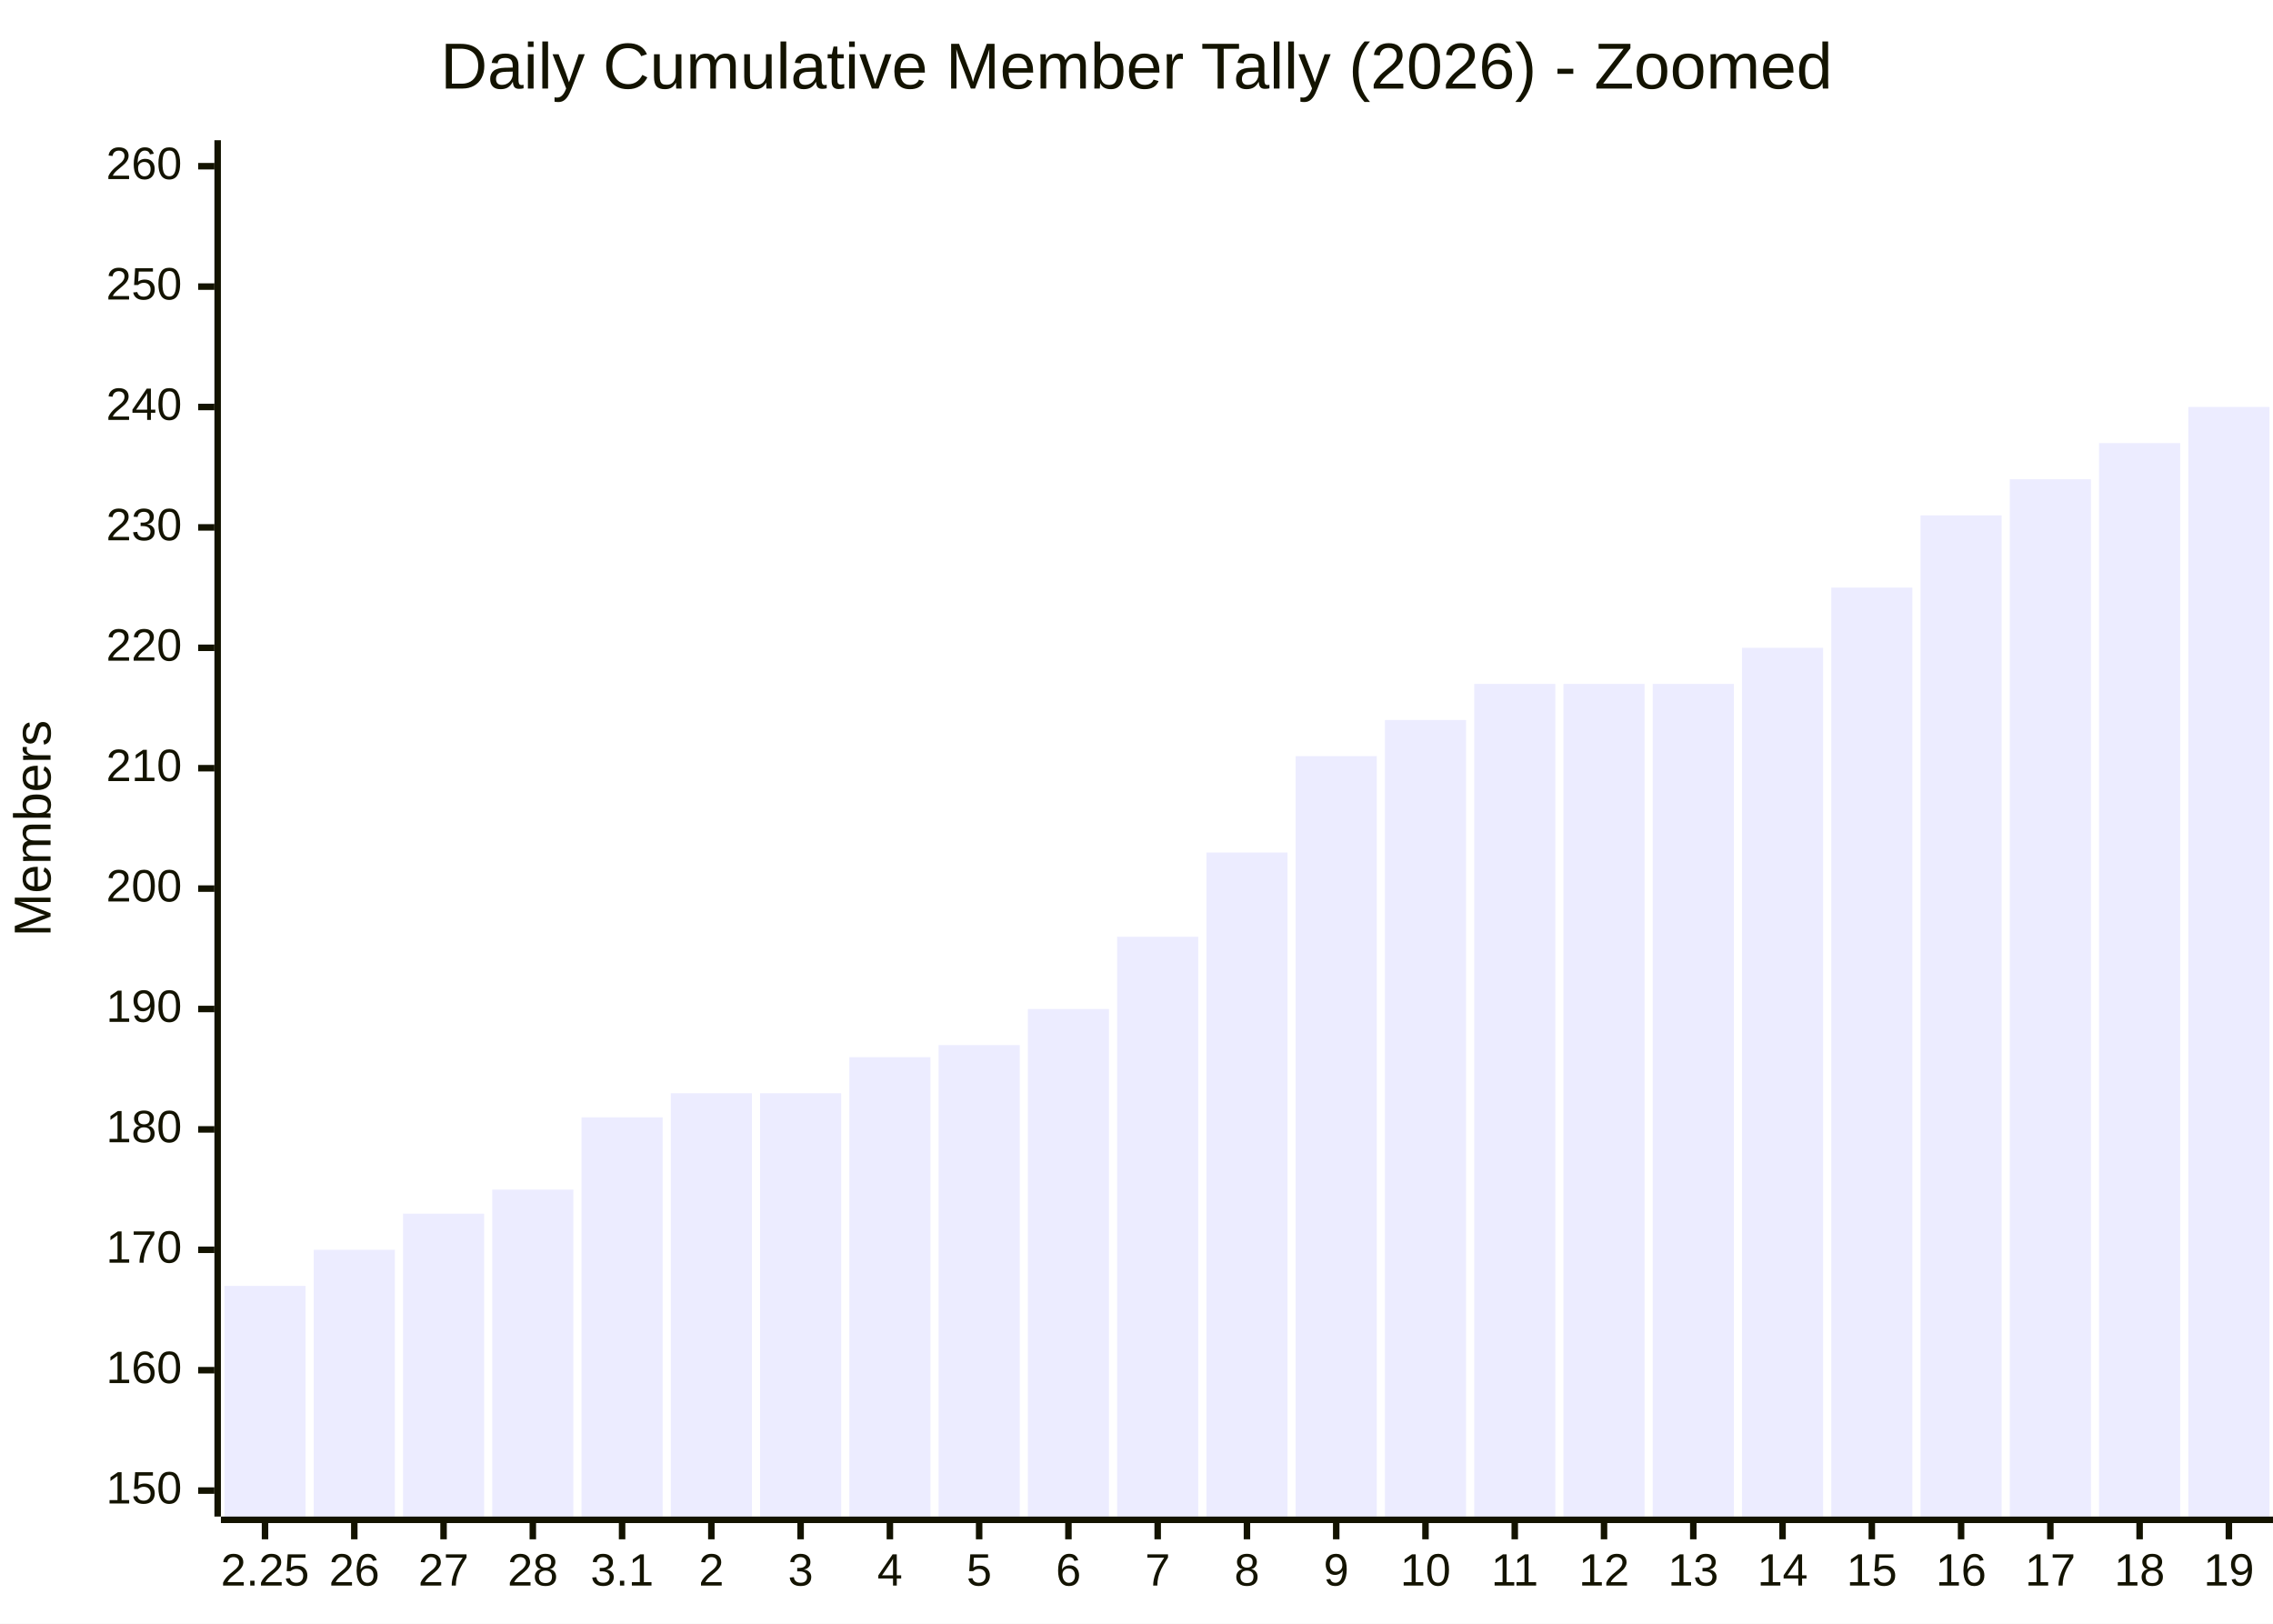
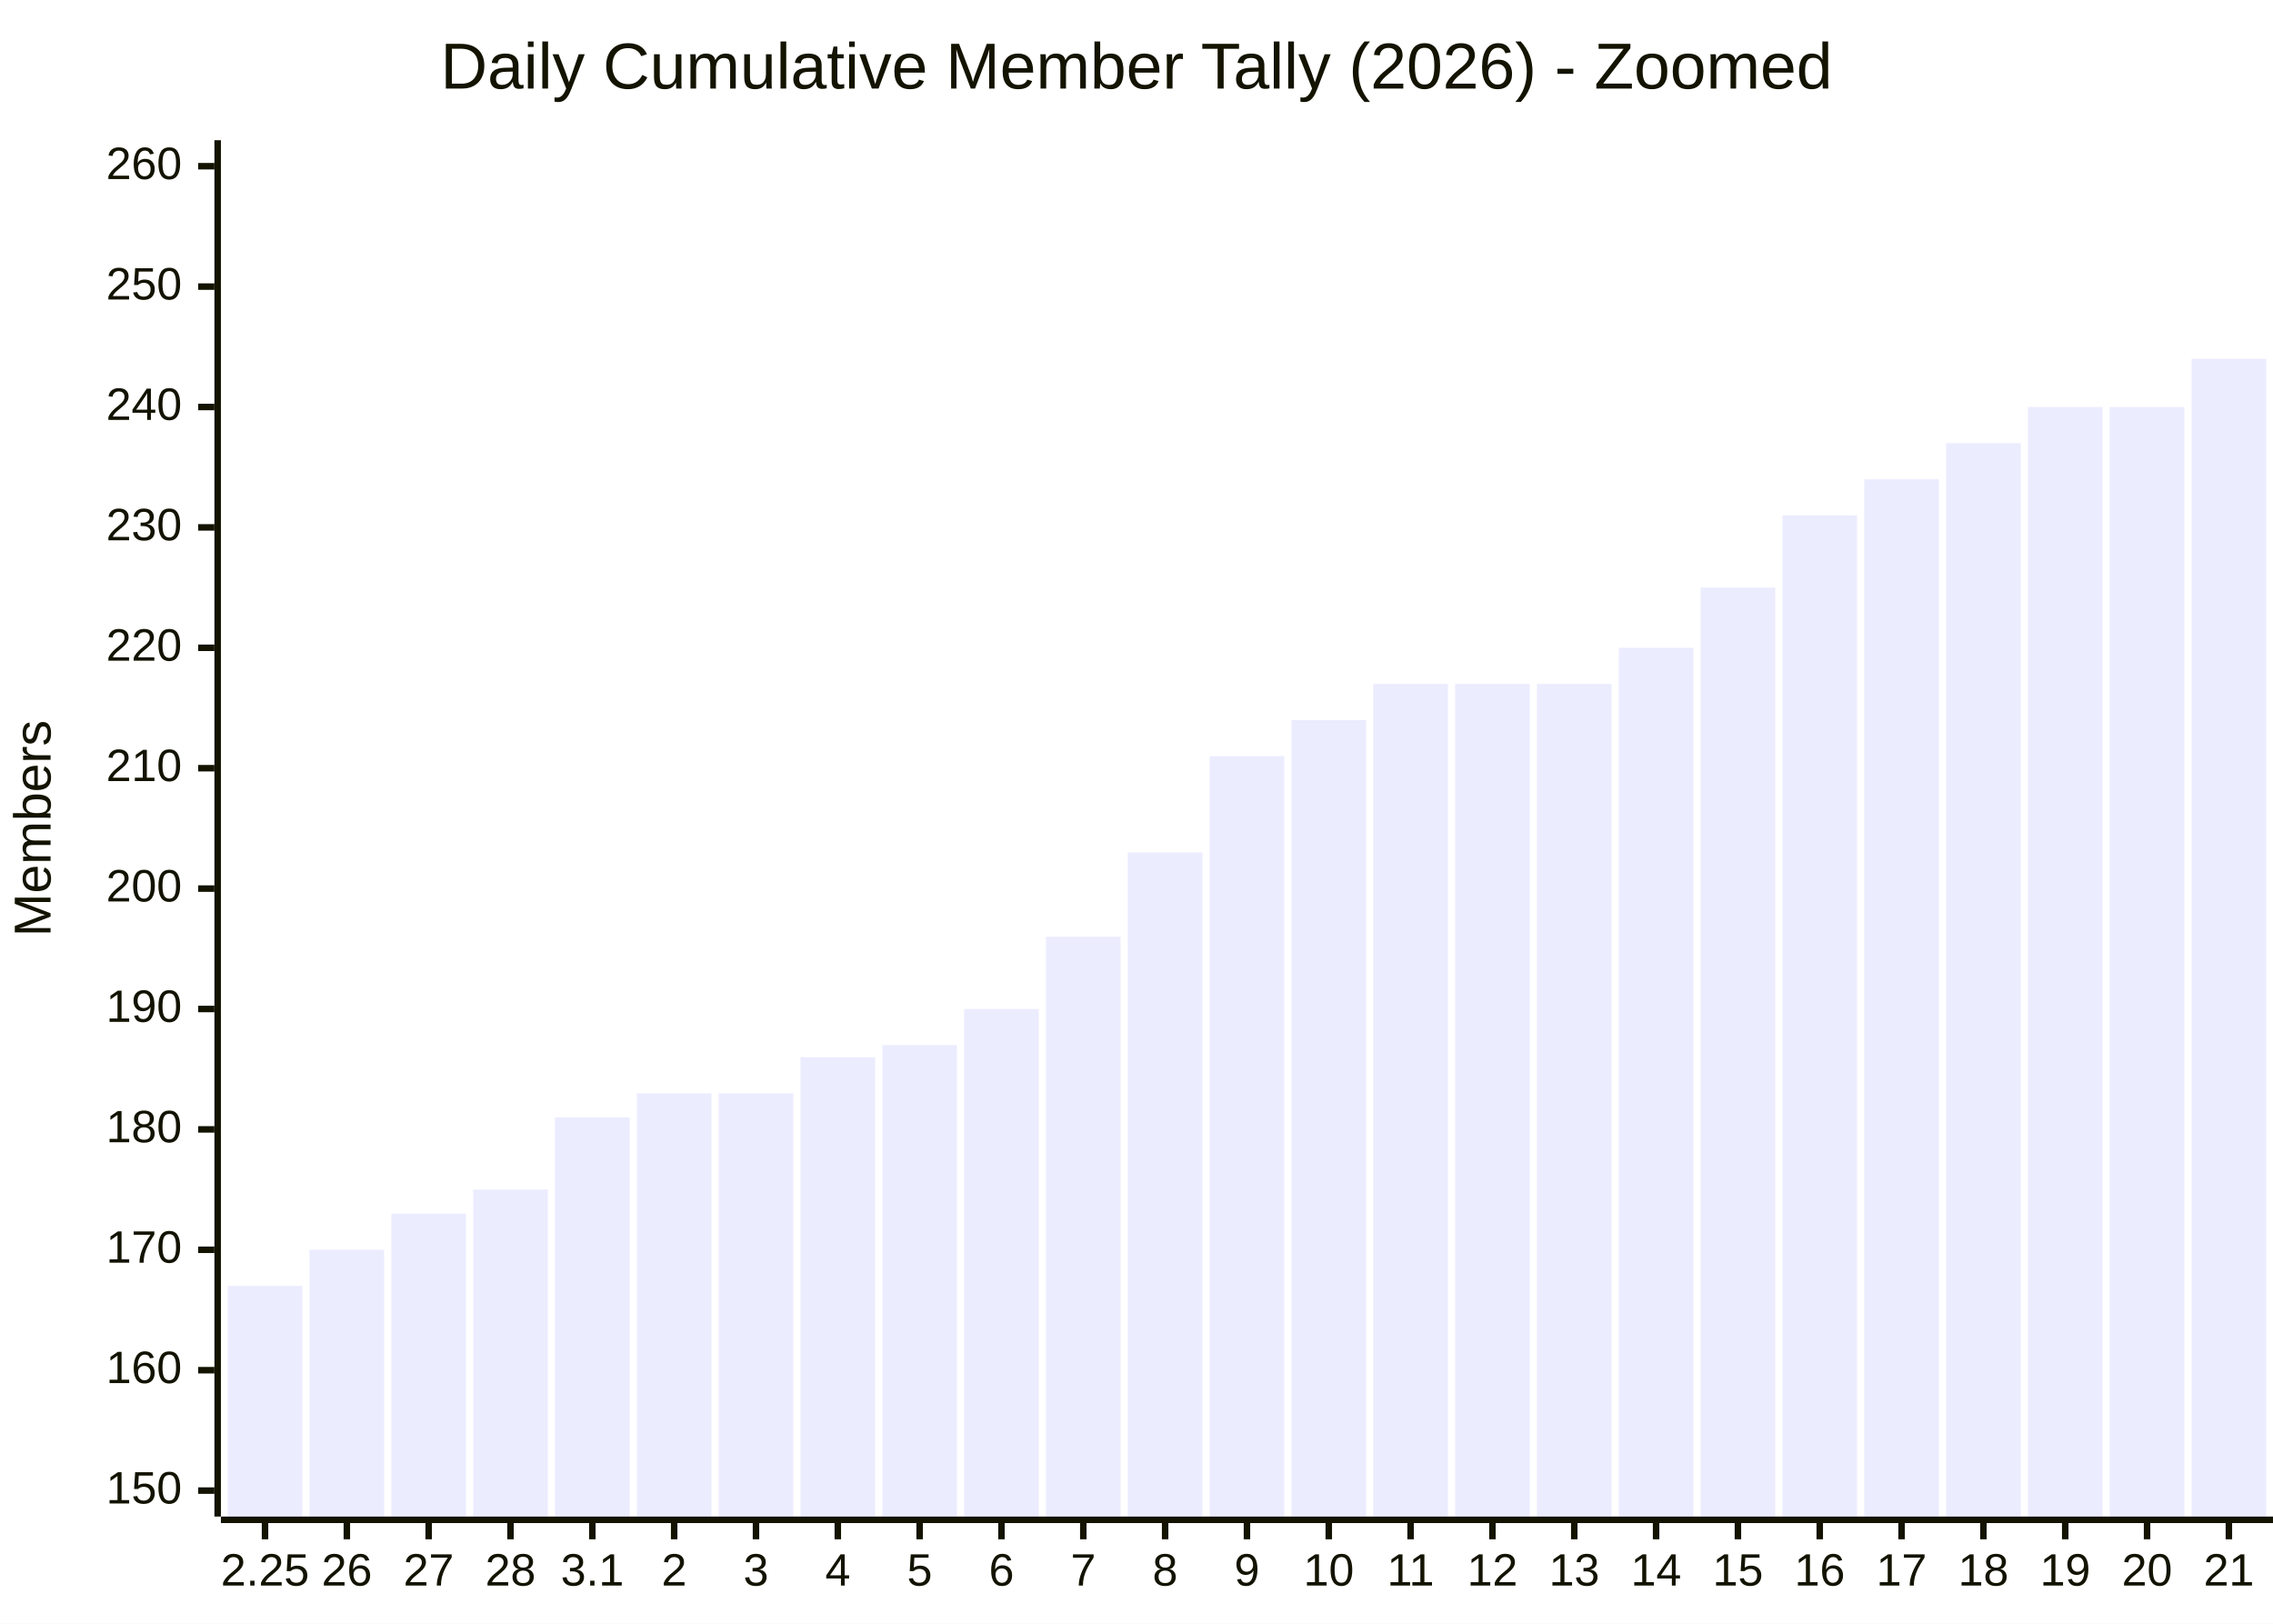
<svg xmlns="http://www.w3.org/2000/svg" id="my-svg" width="100%" style="max-width: 700px; background-color: white;" viewBox="0 0 700 500" role="graphics-document document" aria-roledescription="xychart">
  <style>#my-svg{font-family:"trebuchet ms",verdana,arial,sans-serif;font-size:16px;fill:#333;}@keyframes edge-animation-frame{from{stroke-dashoffset:0;}}@keyframes dash{to{stroke-dashoffset:0;}}#my-svg .edge-animation-slow{stroke-dasharray:9,5!important;stroke-dashoffset:900;animation:dash 50s linear infinite;stroke-linecap:round;}#my-svg .edge-animation-fast{stroke-dasharray:9,5!important;stroke-dashoffset:900;animation:dash 20s linear infinite;stroke-linecap:round;}#my-svg .error-icon{fill:#552222;}#my-svg .error-text{fill:#552222;stroke:#552222;}#my-svg .edge-thickness-normal{stroke-width:1px;}#my-svg .edge-thickness-thick{stroke-width:3.5px;}#my-svg .edge-pattern-solid{stroke-dasharray:0;}#my-svg .edge-thickness-invisible{stroke-width:0;fill:none;}#my-svg .edge-pattern-dashed{stroke-dasharray:3;}#my-svg .edge-pattern-dotted{stroke-dasharray:2;}#my-svg .marker{fill:#333333;stroke:#333333;}#my-svg .marker.cross{stroke:#333333;}#my-svg svg{font-family:"trebuchet ms",verdana,arial,sans-serif;font-size:16px;}#my-svg p{margin:0;}#my-svg :root{--mermaid-font-family:"trebuchet ms",verdana,arial,sans-serif;}</style>
  <g />
  <g class="main">
    <rect width="700" height="500" class="background" fill="white" />
    <g class="chart-title">
      <text x="0" y="0" fill="#131300" font-size="20" dominant-baseline="middle" text-anchor="middle" transform="translate(350, 21.58984) rotate(0)">Daily Cumulative Member Tally (2026) - Zoomed</text>
    </g>
    <g class="plot">
      <g class="bar-plot-0">
-         <rect x="69.127" y="395.973" width="24.981" height="71.027" fill="#ECECFF" stroke="#ECECFF" stroke-width="0" />
-         <rect x="96.618" y="384.851" width="24.981" height="82.149" fill="#ECECFF" stroke="#ECECFF" stroke-width="0" />
-         <rect x="124.108" y="373.728" width="24.981" height="93.272" fill="#ECECFF" stroke="#ECECFF" stroke-width="0" />
-         <rect x="151.599" y="366.314" width="24.981" height="100.686" fill="#ECECFF" stroke="#ECECFF" stroke-width="0" />
-         <rect x="179.09" y="344.069" width="24.981" height="122.931" fill="#ECECFF" stroke="#ECECFF" stroke-width="0" />
-         <rect x="206.581" y="336.654" width="24.981" height="130.346" fill="#ECECFF" stroke="#ECECFF" stroke-width="0" />
-         <rect x="234.071" y="336.654" width="24.981" height="130.346" fill="#ECECFF" stroke="#ECECFF" stroke-width="0" />
-         <rect x="261.562" y="325.532" width="24.981" height="141.468" fill="#ECECFF" stroke="#ECECFF" stroke-width="0" />
-         <rect x="289.053" y="321.824" width="24.981" height="145.176" fill="#ECECFF" stroke="#ECECFF" stroke-width="0" />
-         <rect x="316.544" y="310.702" width="24.981" height="156.298" fill="#ECECFF" stroke="#ECECFF" stroke-width="0" />
-         <rect x="344.034" y="288.457" width="24.981" height="178.543" fill="#ECECFF" stroke="#ECECFF" stroke-width="0" />
-         <rect x="371.525" y="262.505" width="24.981" height="204.495" fill="#ECECFF" stroke="#ECECFF" stroke-width="0" />
-         <rect x="399.016" y="232.845" width="24.981" height="234.155" fill="#ECECFF" stroke="#ECECFF" stroke-width="0" />
-         <rect x="426.507" y="221.723" width="24.981" height="245.277" fill="#ECECFF" stroke="#ECECFF" stroke-width="0" />
-         <rect x="453.998" y="210.6" width="24.981" height="256.4" fill="#ECECFF" stroke="#ECECFF" stroke-width="0" />
-         <rect x="481.488" y="210.6" width="24.981" height="256.4" fill="#ECECFF" stroke="#ECECFF" stroke-width="0" />
-         <rect x="508.979" y="210.6" width="24.981" height="256.4" fill="#ECECFF" stroke="#ECECFF" stroke-width="0" />
-         <rect x="536.47" y="199.478" width="24.981" height="267.522" fill="#ECECFF" stroke="#ECECFF" stroke-width="0" />
-         <rect x="563.961" y="180.941" width="24.981" height="286.059" fill="#ECECFF" stroke="#ECECFF" stroke-width="0" />
-         <rect x="591.451" y="158.696" width="24.981" height="308.304" fill="#ECECFF" stroke="#ECECFF" stroke-width="0" />
-         <rect x="618.942" y="147.574" width="24.981" height="319.426" fill="#ECECFF" stroke="#ECECFF" stroke-width="0" />
-         <rect x="646.433" y="136.451" width="24.981" height="330.549" fill="#ECECFF" stroke="#ECECFF" stroke-width="0" />
-         <rect x="673.924" y="125.329" width="24.981" height="341.671" fill="#ECECFF" stroke="#ECECFF" stroke-width="0" />
+         <rect x="70.126" y="395.973" width="22.982" height="71.027" fill="#ECECFF" stroke="#ECECFF" stroke-width="0" />
+         <rect x="95.326" y="384.851" width="22.982" height="82.149" fill="#ECECFF" stroke="#ECECFF" stroke-width="0" />
+         <rect x="120.526" y="373.728" width="22.982" height="93.272" fill="#ECECFF" stroke="#ECECFF" stroke-width="0" />
+         <rect x="145.726" y="366.314" width="22.982" height="100.686" fill="#ECECFF" stroke="#ECECFF" stroke-width="0" />
+         <rect x="170.926" y="344.069" width="22.982" height="122.931" fill="#ECECFF" stroke="#ECECFF" stroke-width="0" />
+         <rect x="196.125" y="336.654" width="22.982" height="130.346" fill="#ECECFF" stroke="#ECECFF" stroke-width="0" />
+         <rect x="221.325" y="336.654" width="22.982" height="130.346" fill="#ECECFF" stroke="#ECECFF" stroke-width="0" />
+         <rect x="246.525" y="325.532" width="22.982" height="141.468" fill="#ECECFF" stroke="#ECECFF" stroke-width="0" />
+         <rect x="271.725" y="321.824" width="22.982" height="145.176" fill="#ECECFF" stroke="#ECECFF" stroke-width="0" />
+         <rect x="296.925" y="310.702" width="22.982" height="156.298" fill="#ECECFF" stroke="#ECECFF" stroke-width="0" />
+         <rect x="322.125" y="288.457" width="22.982" height="178.543" fill="#ECECFF" stroke="#ECECFF" stroke-width="0" />
+         <rect x="347.325" y="262.505" width="22.982" height="204.495" fill="#ECECFF" stroke="#ECECFF" stroke-width="0" />
+         <rect x="372.524" y="232.845" width="22.982" height="234.155" fill="#ECECFF" stroke="#ECECFF" stroke-width="0" />
+         <rect x="397.724" y="221.723" width="22.982" height="245.277" fill="#ECECFF" stroke="#ECECFF" stroke-width="0" />
+         <rect x="422.924" y="210.6" width="22.982" height="256.4" fill="#ECECFF" stroke="#ECECFF" stroke-width="0" />
+         <rect x="448.124" y="210.6" width="22.982" height="256.4" fill="#ECECFF" stroke="#ECECFF" stroke-width="0" />
+         <rect x="473.324" y="210.6" width="22.982" height="256.4" fill="#ECECFF" stroke="#ECECFF" stroke-width="0" />
+         <rect x="498.524" y="199.478" width="22.982" height="267.522" fill="#ECECFF" stroke="#ECECFF" stroke-width="0" />
+         <rect x="523.724" y="180.941" width="22.982" height="286.059" fill="#ECECFF" stroke="#ECECFF" stroke-width="0" />
+         <rect x="548.924" y="158.696" width="22.982" height="308.304" fill="#ECECFF" stroke="#ECECFF" stroke-width="0" />
+         <rect x="574.123" y="147.574" width="22.982" height="319.426" fill="#ECECFF" stroke="#ECECFF" stroke-width="0" />
+         <rect x="599.323" y="136.451" width="22.982" height="330.549" fill="#ECECFF" stroke="#ECECFF" stroke-width="0" />
+         <rect x="624.523" y="125.329" width="22.982" height="341.671" fill="#ECECFF" stroke="#ECECFF" stroke-width="0" />
+         <rect x="649.723" y="125.329" width="22.982" height="341.671" fill="#ECECFF" stroke="#ECECFF" stroke-width="0" />
+         <rect x="674.923" y="110.499" width="22.982" height="356.501" fill="#ECECFF" stroke="#ECECFF" stroke-width="0" />
      </g>
    </g>
    <g class="bottom-axis">
      <g class="axis-line">
        <path d="M 68.031,468 L 700,468" fill="none" stroke="#131300" stroke-width="2" />
      </g>
      <g class="label">
        <text x="0" y="0" fill="#131300" font-size="14" dominant-baseline="text-before-edge" text-anchor="middle" transform="translate(81.61719, 479) rotate(0)">2.25</text>
-         <text x="0" y="0" fill="#131300" font-size="14" dominant-baseline="text-before-edge" text-anchor="middle" transform="translate(109.108, 479) rotate(0)">26</text>
-         <text x="0" y="0" fill="#131300" font-size="14" dominant-baseline="text-before-edge" text-anchor="middle" transform="translate(136.5987, 479) rotate(0)">27</text>
-         <text x="0" y="0" fill="#131300" font-size="14" dominant-baseline="text-before-edge" text-anchor="middle" transform="translate(164.0895, 479) rotate(0)">28</text>
-         <text x="0" y="0" fill="#131300" font-size="14" dominant-baseline="text-before-edge" text-anchor="middle" transform="translate(191.5803, 479) rotate(0)">3.1</text>
-         <text x="0" y="0" fill="#131300" font-size="14" dominant-baseline="text-before-edge" text-anchor="middle" transform="translate(219.071, 479) rotate(0)">2</text>
-         <text x="0" y="0" fill="#131300" font-size="14" dominant-baseline="text-before-edge" text-anchor="middle" transform="translate(246.5618, 479) rotate(0)">3</text>
-         <text x="0" y="0" fill="#131300" font-size="14" dominant-baseline="text-before-edge" text-anchor="middle" transform="translate(274.0526, 479) rotate(0)">4</text>
-         <text x="0" y="0" fill="#131300" font-size="14" dominant-baseline="text-before-edge" text-anchor="middle" transform="translate(301.5433, 479) rotate(0)">5</text>
-         <text x="0" y="0" fill="#131300" font-size="14" dominant-baseline="text-before-edge" text-anchor="middle" transform="translate(329.0341, 479) rotate(0)">6</text>
-         <text x="0" y="0" fill="#131300" font-size="14" dominant-baseline="text-before-edge" text-anchor="middle" transform="translate(356.5249, 479) rotate(0)">7</text>
-         <text x="0" y="0" fill="#131300" font-size="14" dominant-baseline="text-before-edge" text-anchor="middle" transform="translate(384.0156, 479) rotate(0)">8</text>
-         <text x="0" y="0" fill="#131300" font-size="14" dominant-baseline="text-before-edge" text-anchor="middle" transform="translate(411.5064, 479) rotate(0)">9</text>
-         <text x="0" y="0" fill="#131300" font-size="14" dominant-baseline="text-before-edge" text-anchor="middle" transform="translate(438.9972, 479) rotate(0)">10</text>
-         <text x="0" y="0" fill="#131300" font-size="14" dominant-baseline="text-before-edge" text-anchor="middle" transform="translate(466.4879, 479) rotate(0)">11</text>
-         <text x="0" y="0" fill="#131300" font-size="14" dominant-baseline="text-before-edge" text-anchor="middle" transform="translate(493.9787, 479) rotate(0)">12</text>
-         <text x="0" y="0" fill="#131300" font-size="14" dominant-baseline="text-before-edge" text-anchor="middle" transform="translate(521.4695, 479) rotate(0)">13</text>
-         <text x="0" y="0" fill="#131300" font-size="14" dominant-baseline="text-before-edge" text-anchor="middle" transform="translate(548.9602, 479) rotate(0)">14</text>
-         <text x="0" y="0" fill="#131300" font-size="14" dominant-baseline="text-before-edge" text-anchor="middle" transform="translate(576.451, 479) rotate(0)">15</text>
-         <text x="0" y="0" fill="#131300" font-size="14" dominant-baseline="text-before-edge" text-anchor="middle" transform="translate(603.9418, 479) rotate(0)">16</text>
-         <text x="0" y="0" fill="#131300" font-size="14" dominant-baseline="text-before-edge" text-anchor="middle" transform="translate(631.4325, 479) rotate(0)">17</text>
-         <text x="0" y="0" fill="#131300" font-size="14" dominant-baseline="text-before-edge" text-anchor="middle" transform="translate(658.9233, 479) rotate(0)">18</text>
-         <text x="0" y="0" fill="#131300" font-size="14" dominant-baseline="text-before-edge" text-anchor="middle" transform="translate(686.4141, 479) rotate(0)">19</text>
+         <text x="0" y="0" fill="#131300" font-size="14" dominant-baseline="text-before-edge" text-anchor="middle" transform="translate(106.8171, 479) rotate(0)">26</text>
+         <text x="0" y="0" fill="#131300" font-size="14" dominant-baseline="text-before-edge" text-anchor="middle" transform="translate(132.0169, 479) rotate(0)">27</text>
+         <text x="0" y="0" fill="#131300" font-size="14" dominant-baseline="text-before-edge" text-anchor="middle" transform="translate(157.2168, 479) rotate(0)">28</text>
+         <text x="0" y="0" fill="#131300" font-size="14" dominant-baseline="text-before-edge" text-anchor="middle" transform="translate(182.4167, 479) rotate(0)">3.1</text>
+         <text x="0" y="0" fill="#131300" font-size="14" dominant-baseline="text-before-edge" text-anchor="middle" transform="translate(207.6165, 479) rotate(0)">2</text>
+         <text x="0" y="0" fill="#131300" font-size="14" dominant-baseline="text-before-edge" text-anchor="middle" transform="translate(232.8164, 479) rotate(0)">3</text>
+         <text x="0" y="0" fill="#131300" font-size="14" dominant-baseline="text-before-edge" text-anchor="middle" transform="translate(258.0163, 479) rotate(0)">4</text>
+         <text x="0" y="0" fill="#131300" font-size="14" dominant-baseline="text-before-edge" text-anchor="middle" transform="translate(283.2161, 479) rotate(0)">5</text>
+         <text x="0" y="0" fill="#131300" font-size="14" dominant-baseline="text-before-edge" text-anchor="middle" transform="translate(308.416, 479) rotate(0)">6</text>
+         <text x="0" y="0" fill="#131300" font-size="14" dominant-baseline="text-before-edge" text-anchor="middle" transform="translate(333.6159, 479) rotate(0)">7</text>
+         <text x="0" y="0" fill="#131300" font-size="14" dominant-baseline="text-before-edge" text-anchor="middle" transform="translate(358.8158, 479) rotate(0)">8</text>
+         <text x="0" y="0" fill="#131300" font-size="14" dominant-baseline="text-before-edge" text-anchor="middle" transform="translate(384.0156, 479) rotate(0)">9</text>
+         <text x="0" y="0" fill="#131300" font-size="14" dominant-baseline="text-before-edge" text-anchor="middle" transform="translate(409.2155, 479) rotate(0)">10</text>
+         <text x="0" y="0" fill="#131300" font-size="14" dominant-baseline="text-before-edge" text-anchor="middle" transform="translate(434.4154, 479) rotate(0)">11</text>
+         <text x="0" y="0" fill="#131300" font-size="14" dominant-baseline="text-before-edge" text-anchor="middle" transform="translate(459.6152, 479) rotate(0)">12</text>
+         <text x="0" y="0" fill="#131300" font-size="14" dominant-baseline="text-before-edge" text-anchor="middle" transform="translate(484.8151, 479) rotate(0)">13</text>
+         <text x="0" y="0" fill="#131300" font-size="14" dominant-baseline="text-before-edge" text-anchor="middle" transform="translate(510.015, 479) rotate(0)">14</text>
+         <text x="0" y="0" fill="#131300" font-size="14" dominant-baseline="text-before-edge" text-anchor="middle" transform="translate(535.2148, 479) rotate(0)">15</text>
+         <text x="0" y="0" fill="#131300" font-size="14" dominant-baseline="text-before-edge" text-anchor="middle" transform="translate(560.4147, 479) rotate(0)">16</text>
+         <text x="0" y="0" fill="#131300" font-size="14" dominant-baseline="text-before-edge" text-anchor="middle" transform="translate(585.6146, 479) rotate(0)">17</text>
+         <text x="0" y="0" fill="#131300" font-size="14" dominant-baseline="text-before-edge" text-anchor="middle" transform="translate(610.8145, 479) rotate(0)">18</text>
+         <text x="0" y="0" fill="#131300" font-size="14" dominant-baseline="text-before-edge" text-anchor="middle" transform="translate(636.0143, 479) rotate(0)">19</text>
+         <text x="0" y="0" fill="#131300" font-size="14" dominant-baseline="text-before-edge" text-anchor="middle" transform="translate(661.2142, 479) rotate(0)">20</text>
+         <text x="0" y="0" fill="#131300" font-size="14" dominant-baseline="text-before-edge" text-anchor="middle" transform="translate(686.4141, 479) rotate(0)">21</text>
      </g>
      <g class="ticks">
        <path d="M 81.617,469 L 81.617,474" fill="none" stroke="#131300" stroke-width="2" />
-         <path d="M 109.108,469 L 109.108,474" fill="none" stroke="#131300" stroke-width="2" />
-         <path d="M 136.599,469 L 136.599,474" fill="none" stroke="#131300" stroke-width="2" />
-         <path d="M 164.089,469 L 164.089,474" fill="none" stroke="#131300" stroke-width="2" />
-         <path d="M 191.58,469 L 191.58,474" fill="none" stroke="#131300" stroke-width="2" />
-         <path d="M 219.071,469 L 219.071,474" fill="none" stroke="#131300" stroke-width="2" />
-         <path d="M 246.562,469 L 246.562,474" fill="none" stroke="#131300" stroke-width="2" />
-         <path d="M 274.053,469 L 274.053,474" fill="none" stroke="#131300" stroke-width="2" />
-         <path d="M 301.543,469 L 301.543,474" fill="none" stroke="#131300" stroke-width="2" />
-         <path d="M 329.034,469 L 329.034,474" fill="none" stroke="#131300" stroke-width="2" />
-         <path d="M 356.525,469 L 356.525,474" fill="none" stroke="#131300" stroke-width="2" />
+         <path d="M 106.817,469 L 106.817,474" fill="none" stroke="#131300" stroke-width="2" />
+         <path d="M 132.017,469 L 132.017,474" fill="none" stroke="#131300" stroke-width="2" />
+         <path d="M 157.217,469 L 157.217,474" fill="none" stroke="#131300" stroke-width="2" />
+         <path d="M 182.417,469 L 182.417,474" fill="none" stroke="#131300" stroke-width="2" />
+         <path d="M 207.617,469 L 207.617,474" fill="none" stroke="#131300" stroke-width="2" />
+         <path d="M 232.816,469 L 232.816,474" fill="none" stroke="#131300" stroke-width="2" />
+         <path d="M 258.016,469 L 258.016,474" fill="none" stroke="#131300" stroke-width="2" />
+         <path d="M 283.216,469 L 283.216,474" fill="none" stroke="#131300" stroke-width="2" />
+         <path d="M 308.416,469 L 308.416,474" fill="none" stroke="#131300" stroke-width="2" />
+         <path d="M 333.616,469 L 333.616,474" fill="none" stroke="#131300" stroke-width="2" />
+         <path d="M 358.816,469 L 358.816,474" fill="none" stroke="#131300" stroke-width="2" />
        <path d="M 384.016,469 L 384.016,474" fill="none" stroke="#131300" stroke-width="2" />
-         <path d="M 411.506,469 L 411.506,474" fill="none" stroke="#131300" stroke-width="2" />
-         <path d="M 438.997,469 L 438.997,474" fill="none" stroke="#131300" stroke-width="2" />
-         <path d="M 466.488,469 L 466.488,474" fill="none" stroke="#131300" stroke-width="2" />
-         <path d="M 493.979,469 L 493.979,474" fill="none" stroke="#131300" stroke-width="2" />
-         <path d="M 521.469,469 L 521.469,474" fill="none" stroke="#131300" stroke-width="2" />
-         <path d="M 548.96,469 L 548.96,474" fill="none" stroke="#131300" stroke-width="2" />
-         <path d="M 576.451,469 L 576.451,474" fill="none" stroke="#131300" stroke-width="2" />
-         <path d="M 603.942,469 L 603.942,474" fill="none" stroke="#131300" stroke-width="2" />
-         <path d="M 631.433,469 L 631.433,474" fill="none" stroke="#131300" stroke-width="2" />
-         <path d="M 658.923,469 L 658.923,474" fill="none" stroke="#131300" stroke-width="2" />
+         <path d="M 409.215,469 L 409.215,474" fill="none" stroke="#131300" stroke-width="2" />
+         <path d="M 434.415,469 L 434.415,474" fill="none" stroke="#131300" stroke-width="2" />
+         <path d="M 459.615,469 L 459.615,474" fill="none" stroke="#131300" stroke-width="2" />
+         <path d="M 484.815,469 L 484.815,474" fill="none" stroke="#131300" stroke-width="2" />
+         <path d="M 510.015,469 L 510.015,474" fill="none" stroke="#131300" stroke-width="2" />
+         <path d="M 535.215,469 L 535.215,474" fill="none" stroke="#131300" stroke-width="2" />
+         <path d="M 560.415,469 L 560.415,474" fill="none" stroke="#131300" stroke-width="2" />
+         <path d="M 585.615,469 L 585.615,474" fill="none" stroke="#131300" stroke-width="2" />
+         <path d="M 610.814,469 L 610.814,474" fill="none" stroke="#131300" stroke-width="2" />
+         <path d="M 636.014,469 L 636.014,474" fill="none" stroke="#131300" stroke-width="2" />
+         <path d="M 661.214,469 L 661.214,474" fill="none" stroke="#131300" stroke-width="2" />
        <path d="M 686.414,469 L 686.414,474" fill="none" stroke="#131300" stroke-width="2" />
      </g>
    </g>
    <g class="left-axis">
      <g class="axisl-line">
        <path d="M 67.031,43.18 L 67.031,467" fill="none" stroke="#131300" stroke-width="2" />
      </g>
      <g class="label">
        <text x="0" y="0" fill="#131300" font-size="14" dominant-baseline="middle" text-anchor="end" transform="translate(56.03125, 51.17969) rotate(0)">260</text>
        <text x="0" y="0" fill="#131300" font-size="14" dominant-baseline="middle" text-anchor="end" transform="translate(56.03125, 88.25426) rotate(0)">250</text>
        <text x="0" y="0" fill="#131300" font-size="14" dominant-baseline="middle" text-anchor="end" transform="translate(56.03125, 125.3288) rotate(0)">240</text>
        <text x="0" y="0" fill="#131300" font-size="14" dominant-baseline="middle" text-anchor="end" transform="translate(56.03125, 162.4034) rotate(0)">230</text>
        <text x="0" y="0" fill="#131300" font-size="14" dominant-baseline="middle" text-anchor="end" transform="translate(56.03125, 199.478) rotate(0)">220</text>
        <text x="0" y="0" fill="#131300" font-size="14" dominant-baseline="middle" text-anchor="end" transform="translate(56.03125, 236.5526) rotate(0)">210</text>
        <text x="0" y="0" fill="#131300" font-size="14" dominant-baseline="middle" text-anchor="end" transform="translate(56.03125, 273.6271) rotate(0)">200</text>
        <text x="0" y="0" fill="#131300" font-size="14" dominant-baseline="middle" text-anchor="end" transform="translate(56.03125, 310.7017) rotate(0)">190</text>
        <text x="0" y="0" fill="#131300" font-size="14" dominant-baseline="middle" text-anchor="end" transform="translate(56.03125, 347.7763) rotate(0)">180</text>
        <text x="0" y="0" fill="#131300" font-size="14" dominant-baseline="middle" text-anchor="end" transform="translate(56.03125, 384.8509) rotate(0)">170</text>
        <text x="0" y="0" fill="#131300" font-size="14" dominant-baseline="middle" text-anchor="end" transform="translate(56.03125, 421.9254) rotate(0)">160</text>
        <text x="0" y="0" fill="#131300" font-size="14" dominant-baseline="middle" text-anchor="end" transform="translate(56.03125, 459) rotate(0)">150</text>
      </g>
      <g class="ticks">
        <path d="M 66.031,51.18 L 61.031,51.18" fill="none" stroke="#131300" stroke-width="2" />
        <path d="M 66.031,88.254 L 61.031,88.254" fill="none" stroke="#131300" stroke-width="2" />
        <path d="M 66.031,125.329 L 61.031,125.329" fill="none" stroke="#131300" stroke-width="2" />
        <path d="M 66.031,162.403 L 61.031,162.403" fill="none" stroke="#131300" stroke-width="2" />
        <path d="M 66.031,199.478 L 61.031,199.478" fill="none" stroke="#131300" stroke-width="2" />
        <path d="M 66.031,236.553 L 61.031,236.553" fill="none" stroke="#131300" stroke-width="2" />
        <path d="M 66.031,273.627 L 61.031,273.627" fill="none" stroke="#131300" stroke-width="2" />
        <path d="M 66.031,310.702 L 61.031,310.702" fill="none" stroke="#131300" stroke-width="2" />
        <path d="M 66.031,347.776 L 61.031,347.776" fill="none" stroke="#131300" stroke-width="2" />
        <path d="M 66.031,384.851 L 61.031,384.851" fill="none" stroke="#131300" stroke-width="2" />
        <path d="M 66.031,421.925 L 61.031,421.925" fill="none" stroke="#131300" stroke-width="2" />
        <path d="M 66.031,459 L 61.031,459" fill="none" stroke="#131300" stroke-width="2" />
      </g>
      <g class="title">
        <text x="0" y="0" fill="#131300" font-size="16" dominant-baseline="text-before-edge" text-anchor="middle" transform="translate(5, 255.0898) rotate(270)">Members</text>
      </g>
    </g>
  </g>
  <g class="mermaid-tmp-group" />
</svg>
